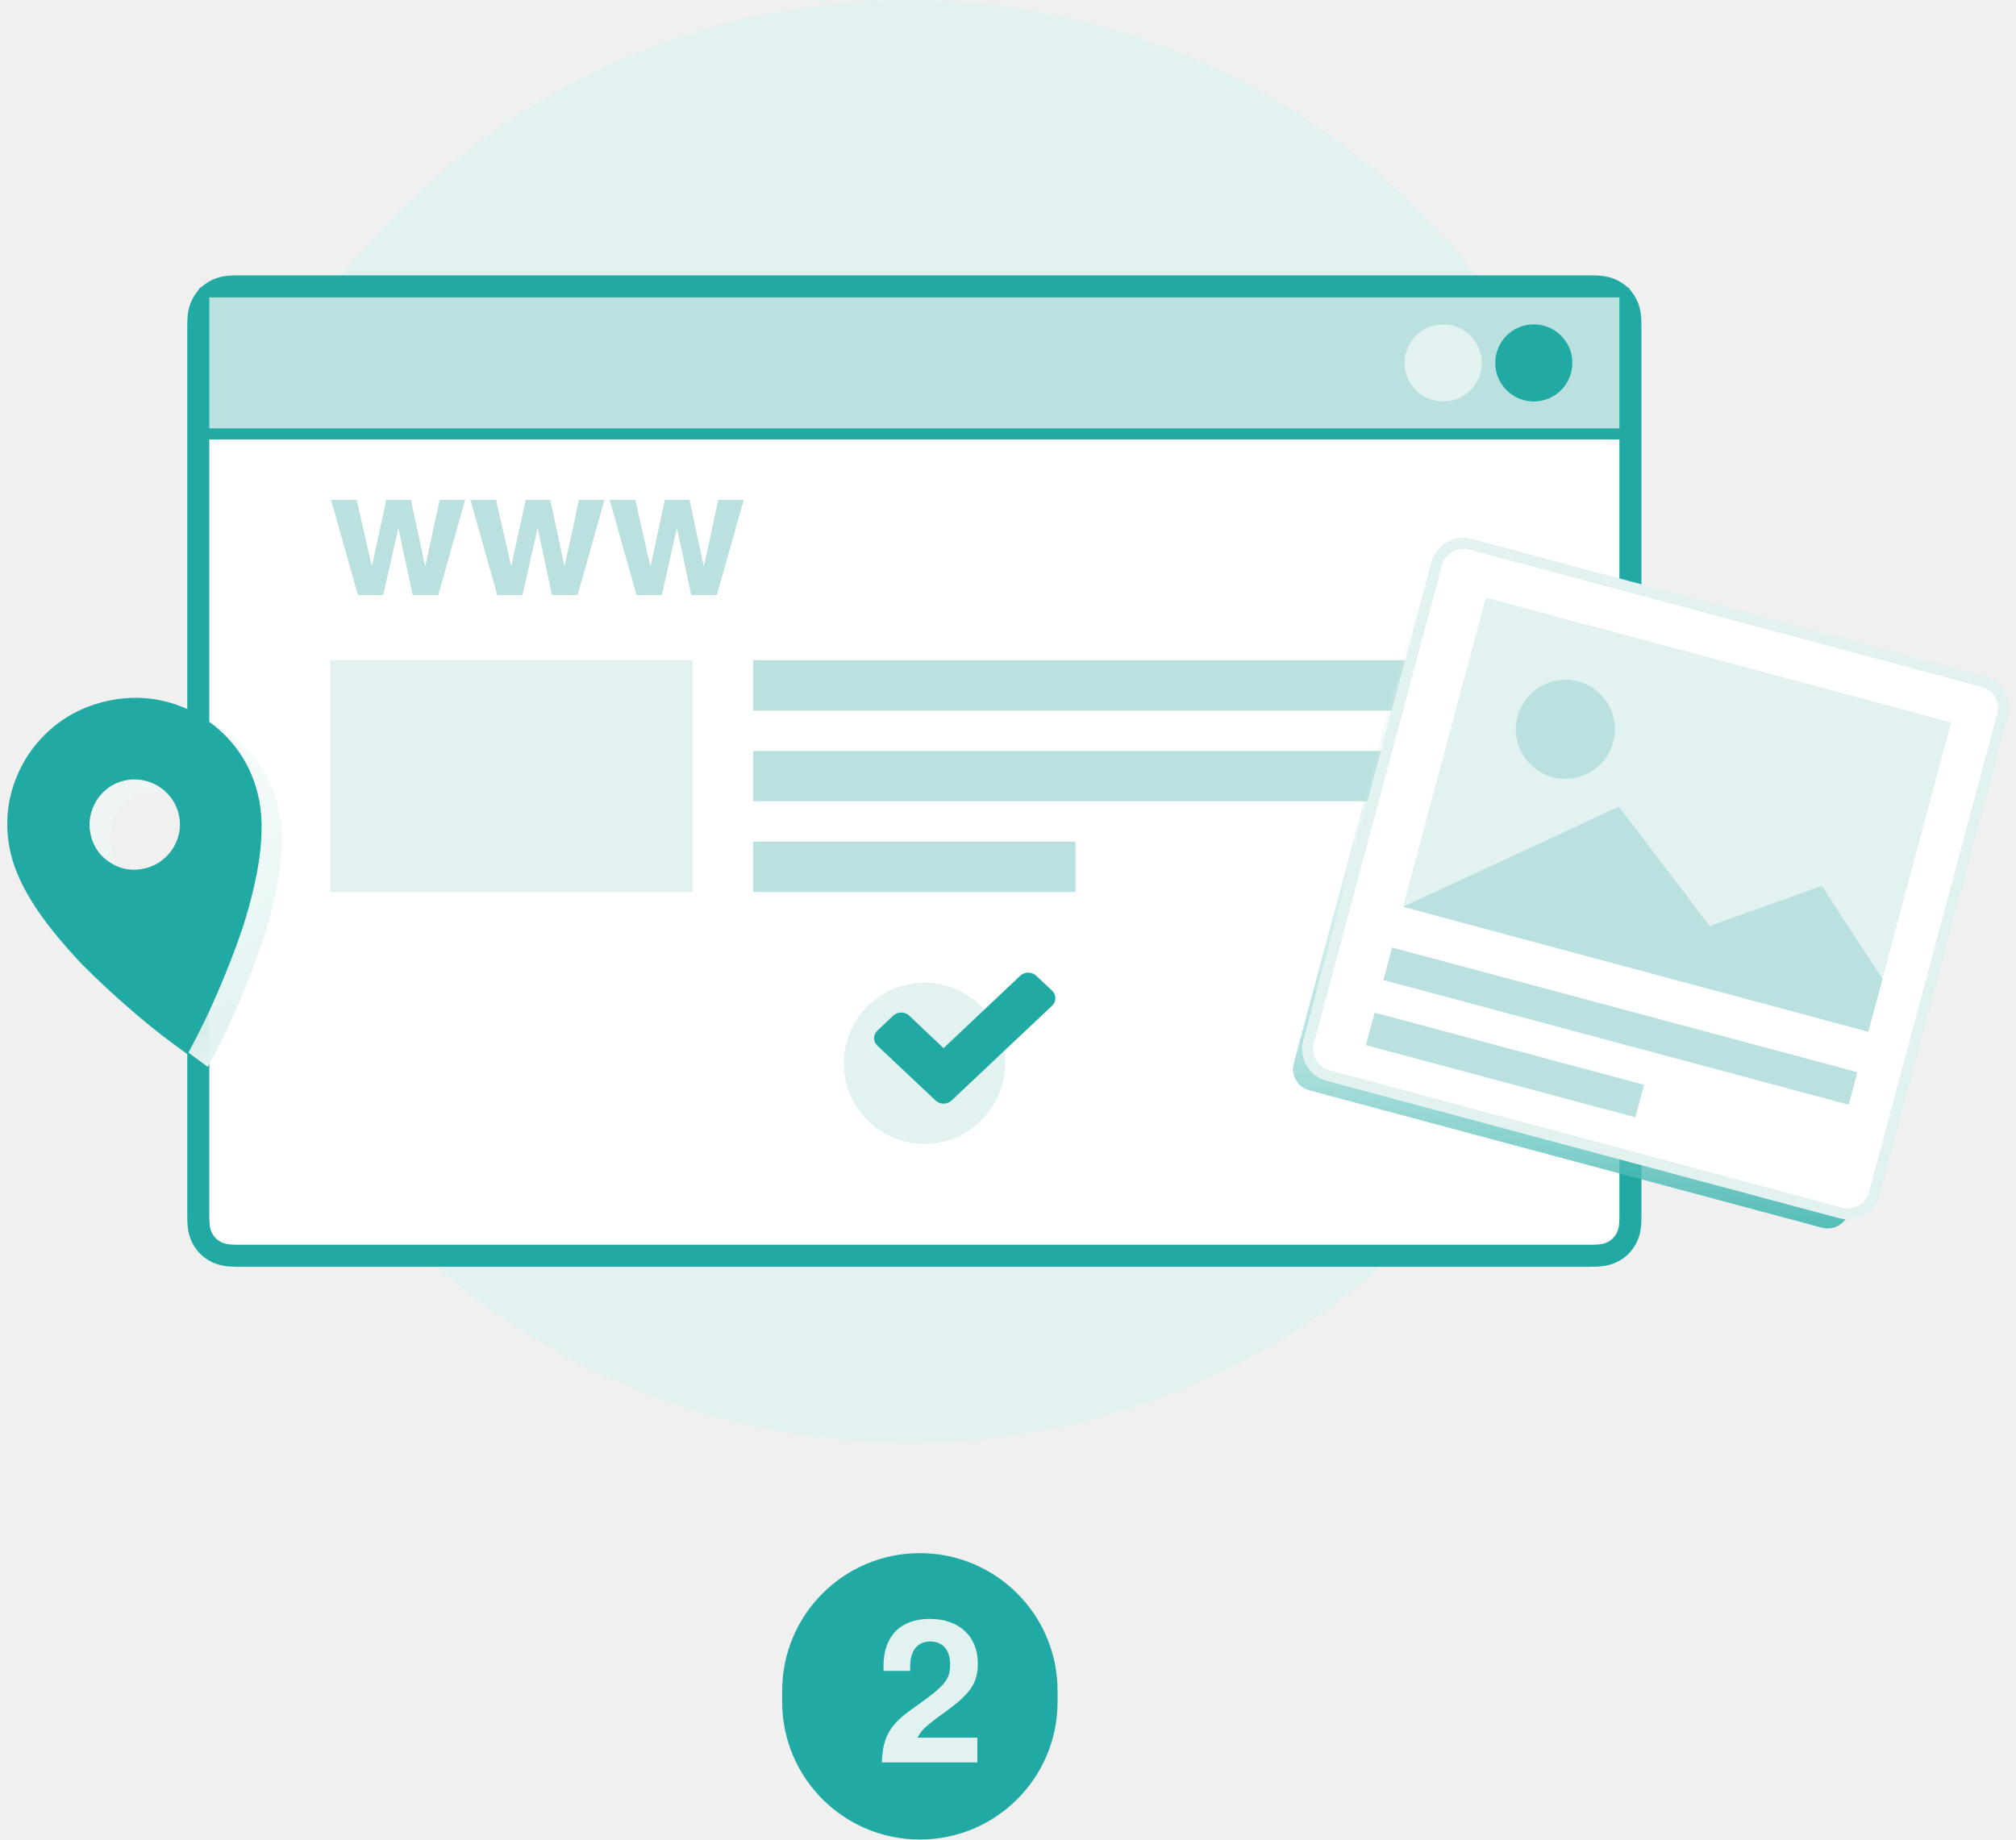
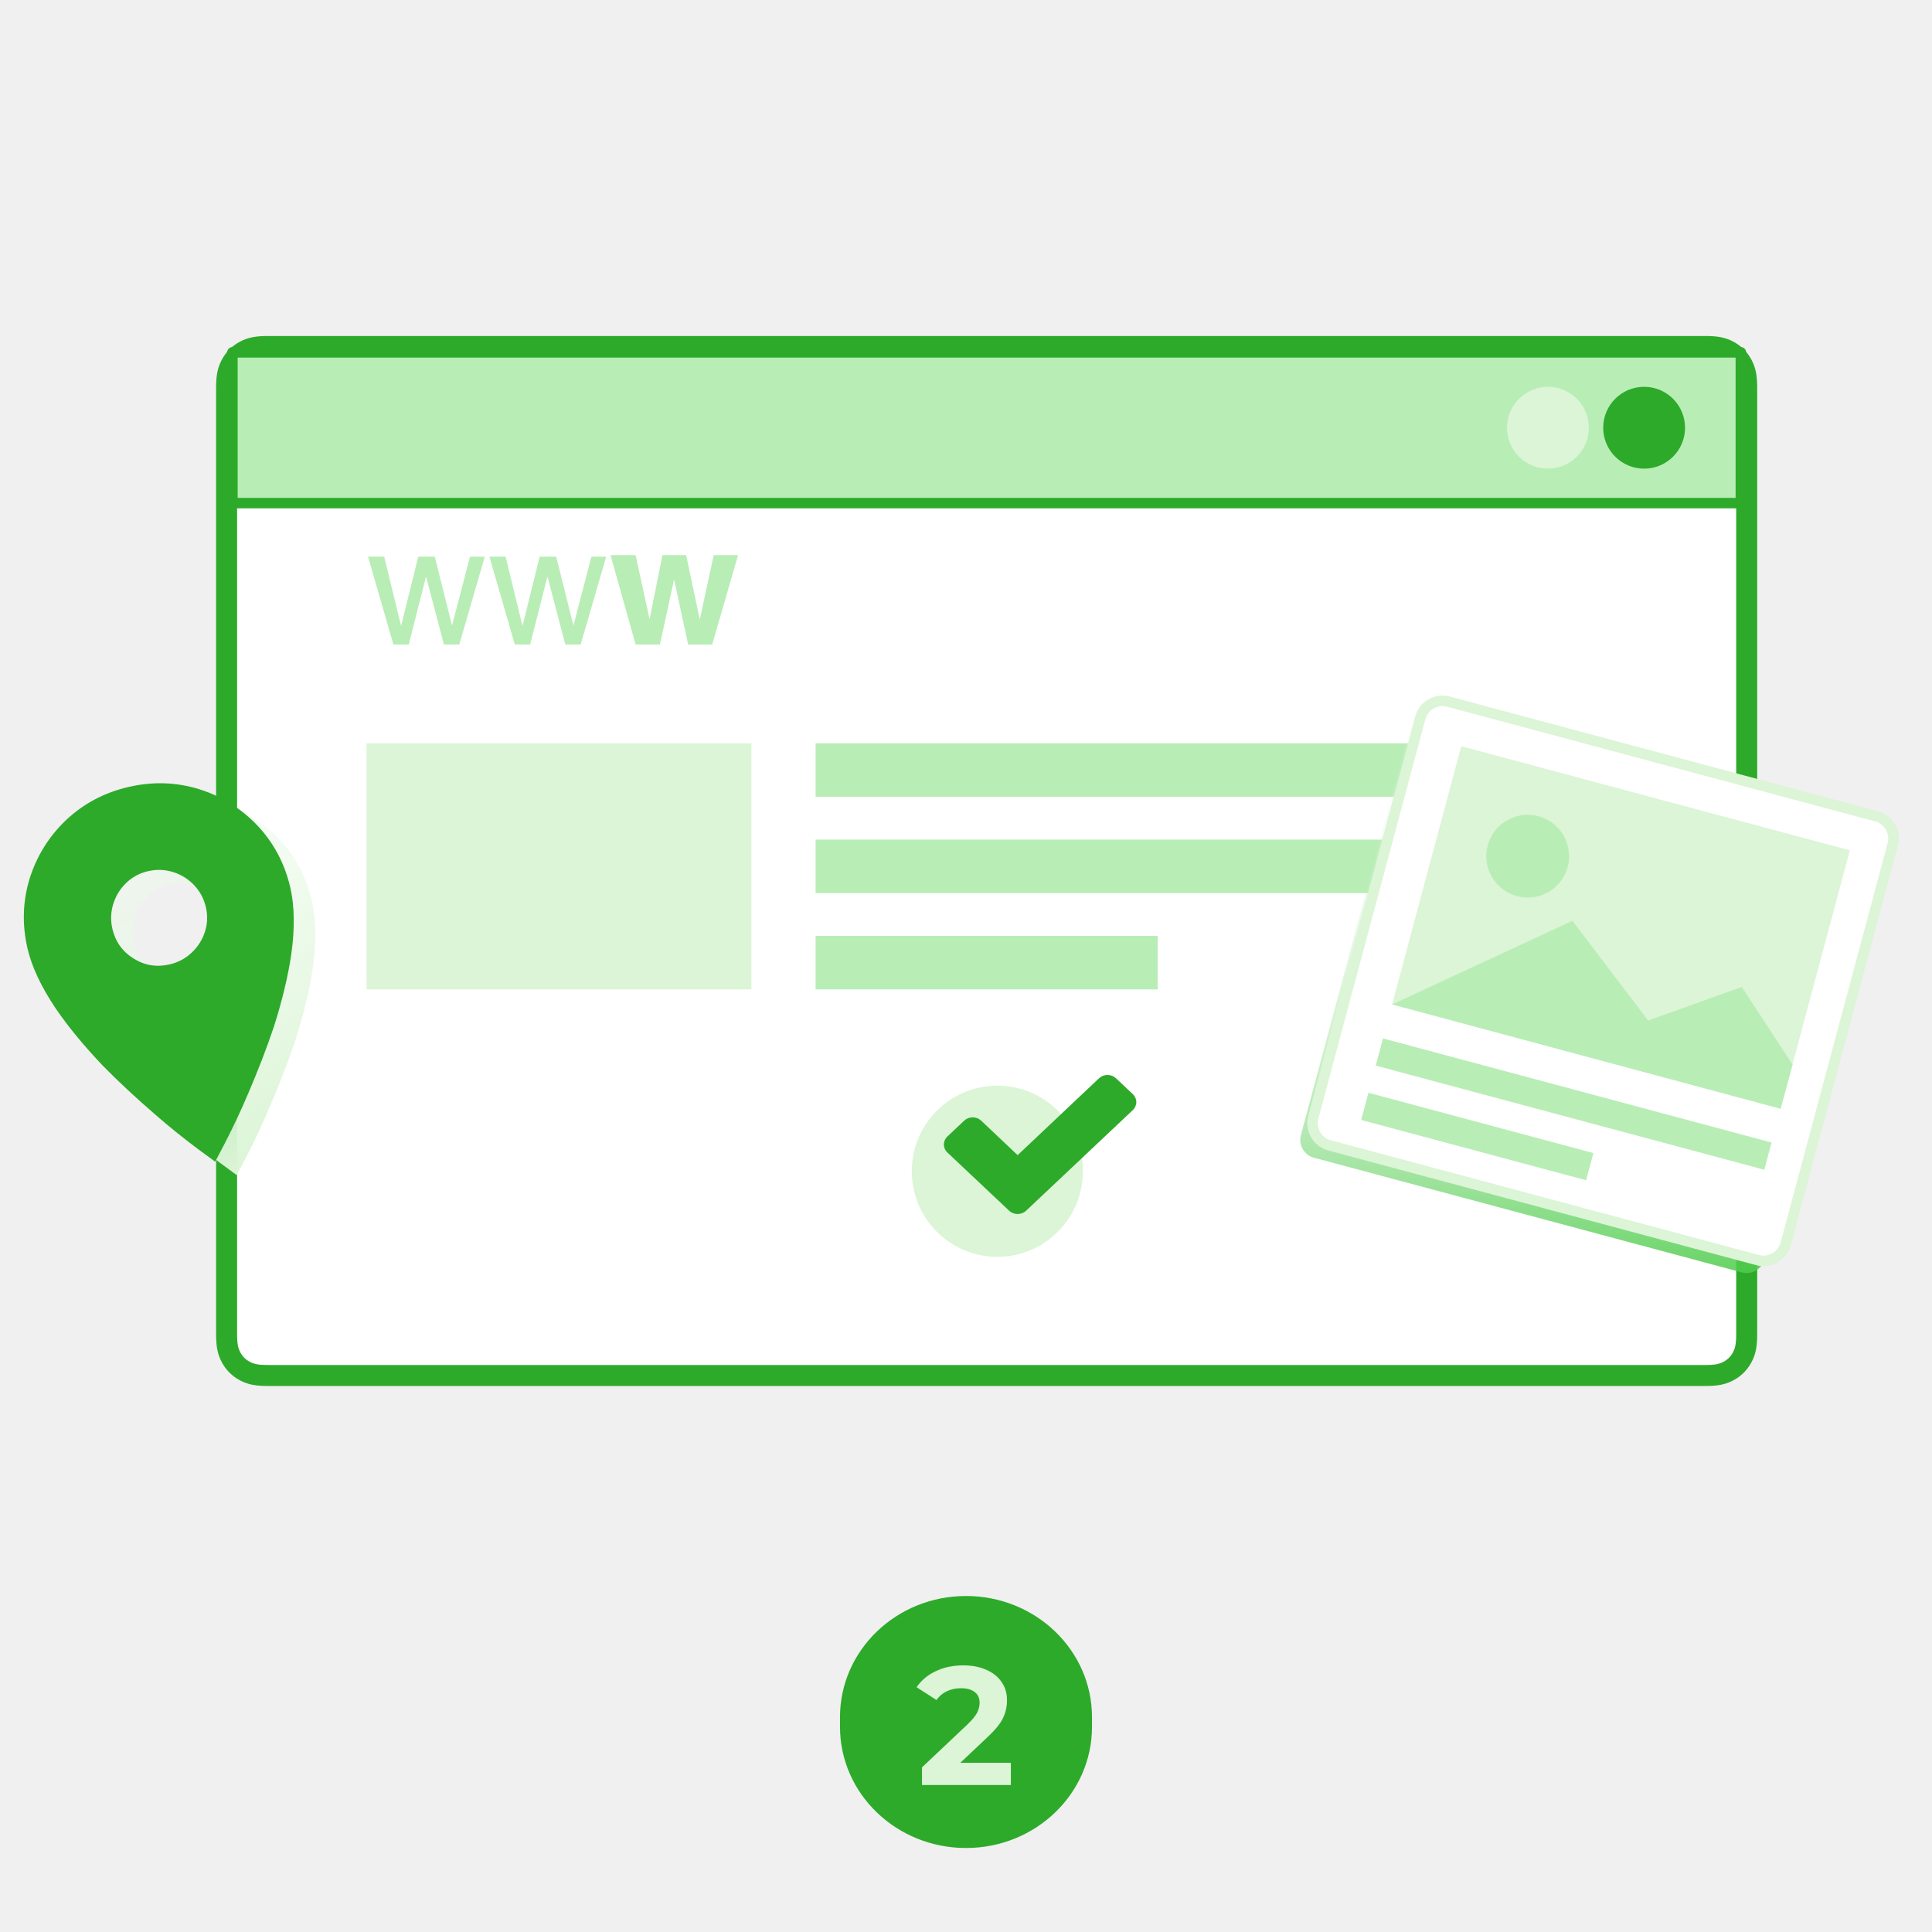
- <svg xmlns="http://www.w3.org/2000/svg" width="183px" height="167px" viewBox="0 0 183 167" version="1.1">
+ <svg xmlns="http://www.w3.org/2000/svg" width="184" height="184" viewBox="0 0 184 184" fill="none">
+   <g clip-path="url(#clip0)">
+     <path d="M25.549 33H162.383C163.457 33 164.029 33.11 164.624 33.429C165.181 33.727 165.625 34.171 165.923 34.728C166.242 35.324 166.352 35.896 166.352 36.969V127.031C166.352 128.104 166.242 128.676 165.923 129.272C165.625 129.829 165.181 130.273 164.624 130.571C164.029 130.89 163.457 131 162.383 131H25.549C24.475 131 23.903 130.89 23.308 130.571C22.75 130.273 22.307 129.829 22.009 129.272C21.69 128.676 21.58 128.104 21.58 127.031V36.969C21.58 35.896 21.69 35.324 22.009 34.728C22.307 34.171 22.75 33.727 23.308 33.429C23.903 33.11 24.475 33 25.549 33Z" fill="white" stroke="#2DAA2A" stroke-width="2" stroke-linecap="round" stroke-linejoin="round" />
+     <path d="M36.59 53.018L38.2 59.612L39.833 53.018H41.411L43.051 59.573L44.762 53.018H46.169L43.739 61.385H42.278L40.575 54.908L38.926 61.385H37.465L35.051 53.018H36.59ZM48.153 53.018L49.762 59.612L51.395 53.018H52.973L54.614 59.573L56.325 53.018H57.731L55.301 61.385H53.84L52.137 54.908L50.489 61.385H49.028L46.614 53.018H48.153ZM63.09 52.869H65.348L66.645 59.002L67.973 52.869H70.293L67.825 61.385H65.536L64.2 55.182L62.848 61.385H60.536L58.145 52.869H60.536L61.864 58.979L63.09 52.869Z" fill="#B9EDB6" />
+     <path d="M94.984 119.698C99.483 119.698 103.13 116.048 103.13 111.547C103.13 107.045 99.483 103.396 94.984 103.396C90.486 103.396 86.839 107.045 86.839 111.547C86.839 116.048 90.486 119.698 94.984 119.698Z" fill="#DBF5D6" />
+     <path fill-rule="evenodd" clip-rule="evenodd" d="M108.22 104.964C108.22 105.242 108.102 105.521 107.889 105.722L97.721 115.31C97.508 115.511 97.212 115.622 96.917 115.622C96.621 115.622 96.325 115.511 96.112 115.31L90.224 109.758C90.011 109.557 89.893 109.278 89.893 109C89.893 108.721 90.011 108.442 90.224 108.242L91.832 106.725C92.045 106.525 92.341 106.413 92.636 106.413C92.932 106.413 93.227 106.525 93.44 106.725L96.917 110.014L104.673 102.689C104.886 102.489 105.182 102.377 105.477 102.377C105.773 102.377 106.068 102.489 106.281 102.689L107.889 104.206C108.102 104.406 108.22 104.685 108.22 104.964Z" fill="#2DAA2A" />
+     <path d="M34.911 70.793H71.565V94.226H34.911V70.793Z" fill="#DBF5D6" />
+     <path d="M77.675 70.793H153.021V75.887H77.675V70.793Z" fill="#B9EDB6" />
+     <path d="M77.675 79.962H153.021V85.057H77.675V79.962Z" fill="#B9EDB6" />
+     <path d="M77.675 89.132H110.257V94.226H77.675V89.132Z" fill="#B9EDB6" />
+     <path d="M22.136 33.557H165.795V47.916H22.136V33.557Z" fill="#B9EDB6" stroke="#2DAA2A" stroke-linecap="round" stroke-linejoin="round" />
+     <path d="M156.584 44.634C158.736 44.634 160.481 42.889 160.481 40.736C160.481 38.584 158.736 36.839 156.584 36.839C154.431 36.839 152.686 38.584 152.686 40.736C152.686 42.889 154.431 44.634 156.584 44.634Z" fill="#2DAA2A" />
+     <path d="M147.42 44.634C149.573 44.634 151.318 42.889 151.318 40.736C151.318 38.584 149.573 36.839 147.42 36.839C145.268 36.839 143.522 38.584 143.522 40.736C143.522 42.889 145.268 44.634 147.42 44.634Z" fill="#DBF5D6" />
+     <path fill-rule="evenodd" clip-rule="evenodd" d="M18.206 93.123C19.009 92.938 19.708 92.566 20.304 92.006C20.9 91.447 21.321 90.785 21.567 90.02C21.813 89.255 21.844 88.473 21.659 87.672C21.474 86.871 21.102 86.174 20.542 85.58C19.982 84.986 19.312 84.569 18.531 84.327C17.75 84.086 16.959 84.058 16.156 84.243C15.353 84.428 14.661 84.799 14.079 85.355C13.498 85.911 13.085 86.579 12.842 87.358C12.6 88.137 12.57 88.927 12.755 89.728C13.039 90.957 13.71 91.902 14.769 92.561C15.827 93.221 16.973 93.408 18.206 93.123ZM14.304 76.221C16.598 75.691 18.834 75.762 21.013 76.434C23.163 77.112 25.015 78.266 26.569 79.896C28.13 81.554 29.175 83.527 29.703 85.815C30.106 87.559 30.138 89.661 29.799 92.119C29.496 94.207 28.942 96.519 28.138 99.054C27.458 101.079 26.636 103.212 25.674 105.453C25.009 107.022 24.28 108.576 23.488 110.114L22.544 111.914L20.907 110.71C19.52 109.675 18.184 108.597 16.899 107.478C15.051 105.887 13.378 104.33 11.879 102.808C10.045 100.882 8.534 99.047 7.346 97.303C5.964 95.242 5.072 93.339 4.669 91.594C4.141 89.306 4.214 87.075 4.89 84.901C5.573 82.755 6.732 80.906 8.367 79.353C10.031 77.794 12.009 76.75 14.304 76.221Z" fill="url(#paint0_linear)" />
+     <path fill-rule="evenodd" clip-rule="evenodd" d="M16.154 91.849C16.957 91.663 17.656 91.291 18.252 90.731C18.848 90.172 19.269 89.51 19.515 88.745C19.761 87.981 19.792 87.198 19.607 86.397C19.422 85.596 19.05 84.899 18.49 84.305C17.93 83.712 17.259 83.294 16.479 83.052C15.698 82.811 14.906 82.783 14.104 82.968C13.301 83.153 12.608 83.524 12.027 84.08C11.445 84.636 11.033 85.304 10.79 86.083C10.547 86.862 10.518 87.652 10.703 88.453C10.987 89.682 11.658 90.627 12.717 91.286C13.775 91.946 14.921 92.133 16.154 91.849ZM12.251 74.946C14.546 74.416 16.782 74.487 18.961 75.159C21.111 75.838 22.963 76.992 24.517 78.621C26.078 80.279 27.122 82.252 27.651 84.54C28.053 86.285 28.085 88.386 27.747 90.844C27.444 92.932 26.89 95.244 26.086 97.78C25.406 99.804 24.584 101.937 23.621 104.178C22.957 105.747 22.228 107.301 21.436 108.84L20.492 110.639L18.855 109.435C17.468 108.4 16.132 107.323 14.847 106.203C12.999 104.612 11.326 103.055 9.827 101.533C7.993 99.607 6.482 97.772 5.294 96.028C3.912 93.967 3.019 92.064 2.617 90.32C2.088 88.031 2.162 85.8 2.838 83.626C3.521 81.48 4.68 79.631 6.315 78.079C7.978 76.52 9.957 75.475 12.251 74.946Z" fill="#2DAA2A" />
+     <path d="M136.231 68.843L176.994 79.765C177.929 80.016 178.483 80.976 178.233 81.911L168.043 119.942C167.792 120.877 166.831 121.432 165.897 121.181L125.134 110.259C124.199 110.008 123.644 109.047 123.895 108.113L134.085 70.082C134.336 69.147 135.296 68.592 136.231 68.843Z" fill="url(#paint1_linear)" />
+     <path d="M137.947 66.822L178.71 77.744C179.878 78.058 180.571 79.258 180.258 80.427L170.068 118.458C169.755 119.626 168.554 120.32 167.385 120.007L126.623 109.084C125.454 108.771 124.761 107.57 125.074 106.402L135.264 68.371C135.577 67.202 136.778 66.509 137.947 66.822Z" fill="white" stroke="#DBF5D6" stroke-linecap="round" stroke-linejoin="round" />
+     <path d="M139.169 71.071L176.176 80.987L169.587 105.578L132.58 95.662L139.169 71.071Z" fill="#DBF5D6" />
+     <path d="M144.473 85.35C146.577 85.914 148.738 84.666 149.302 82.563C149.865 80.46 148.617 78.298 146.514 77.734C144.411 77.171 142.249 78.419 141.686 80.522C141.122 82.625 142.37 84.787 144.473 85.35Z" fill="#B9EDB6" />
+     <path d="M131.713 98.897L168.72 108.813L168.026 111.402L131.02 101.486L131.713 98.897Z" fill="#B9EDB6" />
+     <path d="M130.327 104.074L151.751 109.815L151.058 112.404L129.633 106.663L130.327 104.074Z" fill="#B9EDB6" />
+     <path d="M132.595 95.66L149.752 87.695L156.967 97.192L165.885 93.997L170.724 101.399L169.577 105.597L132.595 95.66Z" fill="#B9EDB6" />
+     <path d="M92 152C98.627 152 104 157.166 104 163.538V164.462C104 170.834 98.627 176 92 176C85.373 176 80 170.834 80 164.462V163.538C80 157.166 85.373 152 92 152Z" fill="#2DAA2A" />
+     <path d="M96.273 167.888V170H87.809V168.32L92.129 164.24C92.588 163.803 92.897 163.429 93.057 163.12C93.217 162.8 93.297 162.485 93.297 162.176C93.297 161.728 93.143 161.387 92.833 161.152C92.535 160.907 92.092 160.784 91.505 160.784C91.015 160.784 90.572 160.88 90.177 161.072C89.783 161.253 89.452 161.531 89.185 161.904L87.297 160.688C87.735 160.037 88.337 159.531 89.105 159.168C89.873 158.795 90.753 158.608 91.745 158.608C92.577 158.608 93.303 158.747 93.921 159.024C94.551 159.291 95.036 159.675 95.377 160.176C95.729 160.667 95.905 161.248 95.905 161.92C95.905 162.528 95.777 163.099 95.521 163.632C95.265 164.165 94.769 164.773 94.033 165.456L91.457 167.888H96.273Z" fill="#DBF5D6" />
+   </g>
  <defs>
-     <linearGradient x1="14.43%" y1="-63.698%" x2="50%" y2="100%" id="linearGradient-1">
-       <stop stop-color="#FFFFFF" stop-opacity="0" offset="0%" />
-       <stop stop-color="#E1F2F1" offset="100%" />
+     <linearGradient id="paint0_linear" x1="0.15" y1="55.54" x2="30.336" y2="107.377" gradientUnits="userSpaceOnUse">
+       <stop stop-color="white" stop-opacity="0" />
+       <stop offset="1" stop-color="#DBF5D6" />
    </linearGradient>
-     <linearGradient x1="43.058%" y1="-24.011%" x2="100%" y2="121.483%" id="linearGradient-2">
-       <stop stop-color="#FFFFFF" stop-opacity="0" offset="0%" />
-       <stop stop-color="#20AAA3" offset="100%" />
+     <linearGradient id="paint1_linear" x1="156.213" y1="63.538" x2="162.287" y2="130.796" gradientUnits="userSpaceOnUse">
+       <stop stop-color="white" stop-opacity="0" />
+       <stop offset="1" stop-color="#34C431" />
    </linearGradient>
+     <clipPath id="clip0">
+       <rect width="184" height="184" fill="white" />
+     </clipPath>
  </defs>
-   <g id="Page-2" stroke="none" stroke-width="1" fill="none" fill-rule="evenodd">
-     <g id="submit-your-entry" transform="translate(-589, -282)">
-       <g id="step2" transform="translate(568, 280)">
-         <g id="2" transform="translate(92, 143)">
-           <path d="M12.5,0 L12.5,0 C19.404,-1.26816328e-15 25,5.596 25,12.5 L25,13.5 C25,20.404 19.404,26 12.5,26 L12.5,26 C5.596,26 8.45442189e-16,20.404 0,13.5 L0,12.5 C-8.45442189e-16,5.596 5.596,1.26816328e-15 12.5,0 Z" id="Rectangle-path" fill="#20AAA3" fill-rule="nonzero" />
-           <text font-family="Helvetica-Bold, Helvetica" font-size="18" font-weight="bold" fill="#E1F2F1">
-             <tspan x="8.495" y="19">2</tspan>
-           </text>
-         </g>
-         <g>
-           <rect id="Rectangle-11" fill-rule="nonzero" x="0" y="0" width="209" height="136" />
-           <circle id="Oval-3" fill="#E1F2F1" fill-rule="nonzero" cx="103.5" cy="67.5" r="65.5" />
-           <g id="browser" transform="translate(40, 29)">
-             <path d="M2.564,-1 L125.436,-1 C126.4,-1 126.913,-0.901 127.448,-0.615 C127.949,-0.347 128.347,0.051 128.615,0.552 C128.901,1.087 129,1.6 129,2.564 L129,83.436 C129,84.4 128.901,84.913 128.615,85.448 C128.347,85.949 127.949,86.347 127.448,86.615 C126.913,86.901 126.4,87 125.436,87 L2.564,87 C1.6,87 1.087,86.901 0.552,86.615 C0.051,86.347 -0.347,85.949 -0.615,85.448 C-0.901,84.913 -1,84.4 -1,83.436 L-1,2.564 C-1,1.6 -0.901,1.087 -0.615,0.552 C-0.347,0.051 0.051,-0.347 0.552,-0.615 C1.087,-0.901 1.6,-1 2.564,-1 Z" id="Rectangle-5" stroke="#20AAA3" stroke-width="2" fill="#FFFFFF" fill-rule="nonzero" stroke-linecap="round" stroke-linejoin="round" />
-             <text id="www" font-family="Helvetica-Bold, Helvetica" font-size="16" font-weight="bold" letter-spacing="0.2" fill="#BAE1DF">
-               <tspan x="10.971" y="27.019">ww</tspan>
-               <tspan x="36.262" y="27.019">w</tspan>
-             </text>
-             <g id="Group-3" transform="translate(57.6, 61.29787)">
-               <ellipse id="Oval-2" fill="#E1F2F1" fill-rule="nonzero" cx="7.314" cy="8.234" rx="7.314" ry="7.319" />
-               <path d="M19.2,2.323 C19.2,2.573 19.094,2.823 18.903,3.003 L9.772,11.613 C9.581,11.794 9.315,11.894 9.05,11.894 C8.784,11.894 8.519,11.794 8.328,11.613 L3.04,6.628 C2.849,6.447 2.743,6.197 2.743,5.947 C2.743,5.697 2.849,5.446 3.04,5.266 L4.484,3.904 C4.675,3.724 4.941,3.624 5.206,3.624 C5.472,3.624 5.737,3.724 5.928,3.904 L9.05,6.858 L16.015,0.28 C16.206,0.1 16.471,0 16.737,0 C17.002,0 17.268,0.1 17.459,0.28 L18.903,1.642 C19.094,1.822 19.2,2.072 19.2,2.323 Z" id="Check---FontAwesome" fill="#20AAA3" />
-             </g>
-             <polygon id="Rectangle-6" fill="#E1F2F1" fill-rule="nonzero" points="10.971 32.936 43.886 32.936 43.886 53.979 10.971 53.979" />
-             <polygon id="Rectangle-6" fill="#BAE1DF" fill-rule="nonzero" points="49.371 32.936 117.029 32.936 117.029 37.511 49.371 37.511" />
-             <polygon id="Rectangle-6" fill="#BAE1DF" fill-rule="nonzero" points="49.371 41.17 117.029 41.17 117.029 45.745 49.371 45.745" />
-             <polygon id="Rectangle-6" fill="#BAE1DF" fill-rule="nonzero" points="49.371 49.404 78.629 49.404 78.629 53.979 49.371 53.979" />
-             <path d="M-0.5,-0.5 L128.5,-0.5 L128.5,12.394 L-0.5,12.394 L-0.5,-0.5 Z" id="Rectangle-5" stroke="#20AAA3" fill="#BAE1DF" fill-rule="nonzero" stroke-linecap="round" stroke-linejoin="round" />
-             <circle id="Oval" fill="#20AAA3" fill-rule="nonzero" cx="120.229" cy="5.947" r="3.5" />
-             <circle id="Oval" fill="#E1F2F1" fill-rule="nonzero" cx="112" cy="5.947" r="3.5" />
-           </g>
-           <g id="pin" transform="translate(35.5, 82.5) rotate(-13) translate(-35.5, -82.5) translate(23, 65)">
-             <path d="M13.073,17.107 C13.813,17.107 14.501,16.923 15.135,16.554 C15.769,16.185 16.271,15.691 16.641,15.071 C17.011,14.452 17.196,13.773 17.196,13.035 C17.196,12.297 17.011,11.612 16.641,10.979 C16.271,10.347 15.769,9.846 15.135,9.477 C14.501,9.108 13.813,8.923 13.073,8.923 C12.334,8.923 11.653,9.108 11.032,9.477 C10.411,9.846 9.915,10.347 9.545,10.979 C9.175,11.612 8.99,12.297 8.99,13.035 C8.99,14.168 9.387,15.13 10.18,15.921 C10.973,16.712 11.937,17.107 13.073,17.107 Z M13.073,1.53 C15.188,1.53 17.13,2.044 18.901,3.072 C20.645,4.1 22.032,5.484 23.063,7.223 C24.094,8.989 24.609,10.926 24.609,13.035 C24.609,14.643 24.212,16.488 23.42,18.57 C22.733,20.336 21.781,22.247 20.566,24.303 C19.561,25.937 18.412,27.637 17.117,29.403 C16.218,30.642 15.267,31.854 14.263,33.04 L13.073,34.424 L11.884,33.04 C10.88,31.854 9.929,30.642 9.03,29.403 C7.735,27.637 6.586,25.937 5.581,24.303 C4.366,22.247 3.414,20.336 2.727,18.57 C1.934,16.488 1.538,14.643 1.538,13.035 C1.538,10.926 2.053,8.989 3.084,7.223 C4.115,5.484 5.502,4.1 7.246,3.072 C9.017,2.044 10.959,1.53 13.073,1.53 Z" id="location_on---material" fill="url(#linearGradient-1)" />
-             <path d="M11.535,15.577 C12.275,15.577 12.962,15.393 13.597,15.024 C14.231,14.655 14.733,14.161 15.103,13.541 C15.473,12.922 15.658,12.243 15.658,11.505 C15.658,10.767 15.473,10.082 15.103,9.449 C14.733,8.817 14.231,8.316 13.597,7.947 C12.962,7.578 12.275,7.393 11.535,7.393 C10.795,7.393 10.115,7.578 9.494,7.947 C8.873,8.316 8.377,8.817 8.007,9.449 C7.637,10.082 7.452,10.767 7.452,11.505 C7.452,12.638 7.849,13.6 8.642,14.391 C9.434,15.182 10.399,15.577 11.535,15.577 Z M11.535,0 C13.65,0 15.592,0.514 17.363,1.542 C19.107,2.57 20.494,3.954 21.525,5.693 C22.555,7.459 23.071,9.396 23.071,11.505 C23.071,13.113 22.674,14.958 21.882,17.04 C21.194,18.806 20.243,20.717 19.027,22.773 C18.023,24.407 16.874,26.107 15.579,27.873 C14.68,29.112 13.729,30.324 12.725,31.51 L11.535,32.894 L10.346,31.51 C9.342,30.324 8.391,29.112 7.492,27.873 C6.197,26.107 5.048,24.407 4.043,22.773 C2.828,20.717 1.876,18.806 1.189,17.04 C0.396,14.958 0,13.113 0,11.505 C0,9.396 0.515,7.459 1.546,5.693 C2.577,3.954 3.964,2.57 5.708,1.542 C7.479,0.514 9.421,0 11.535,0 Z" id="location_on---material" fill="#20AAA3" />
-           </g>
-           <g id="pic" transform="translate(170, 83) rotate(15) translate(-170, -83) translate(143, 57)" fill-rule="nonzero">
-             <path d="M2.536,2.235 L50.706,2.235 C51.81,2.235 52.706,3.13 52.706,4.235 L52.706,49.176 C52.706,50.28 51.81,51.176 50.706,51.176 L2.536,51.176 C1.432,51.176 0.536,50.28 0.536,49.176 L0.536,4.235 C0.536,3.13 1.432,2.235 2.536,2.235 Z" id="Rectangle-4" fill="url(#linearGradient-2)" />
-             <path d="M3.831,-0.5 L52,-0.5 C53.381,-0.5 54.5,0.619 54.5,2 L54.5,46.941 C54.5,48.322 53.381,49.441 52,49.441 L3.831,49.441 C2.45,49.441 1.331,48.322 1.331,46.941 L1.331,2 C1.331,0.619 2.45,-0.5 3.831,-0.5 Z" id="Rectangle-4" stroke="#E1F2F1" fill="#FFFFFF" stroke-linecap="round" stroke-linejoin="round" />
-             <polygon id="Rectangle-4" fill="#E1F2F1" points="6.434 3.824 50.164 3.824 50.164 32.882 6.434 32.882" />
-             <circle id="Oval-4" fill="#BAE1DF" cx="16.5" cy="13.5" r="4.5" />
-             <polygon id="Rectangle-4" fill="#BAE1DF" points="6.434 36.706 50.164 36.706 50.164 39.765 6.434 39.765" />
-             <polygon id="Rectangle-4" fill="#BAE1DF" points="6.434 42.824 31.751 42.824 31.751 45.882 6.434 45.882" />
-             <polygon id="Path-4" fill="#BAE1DF" points="6.45 32.875 23.012 19.026 33.773 27.365 42.662 21.208 50.183 27.94 50.159 32.906" />
-           </g>
-         </g>
-       </g>
-     </g>
-   </g>
</svg>
